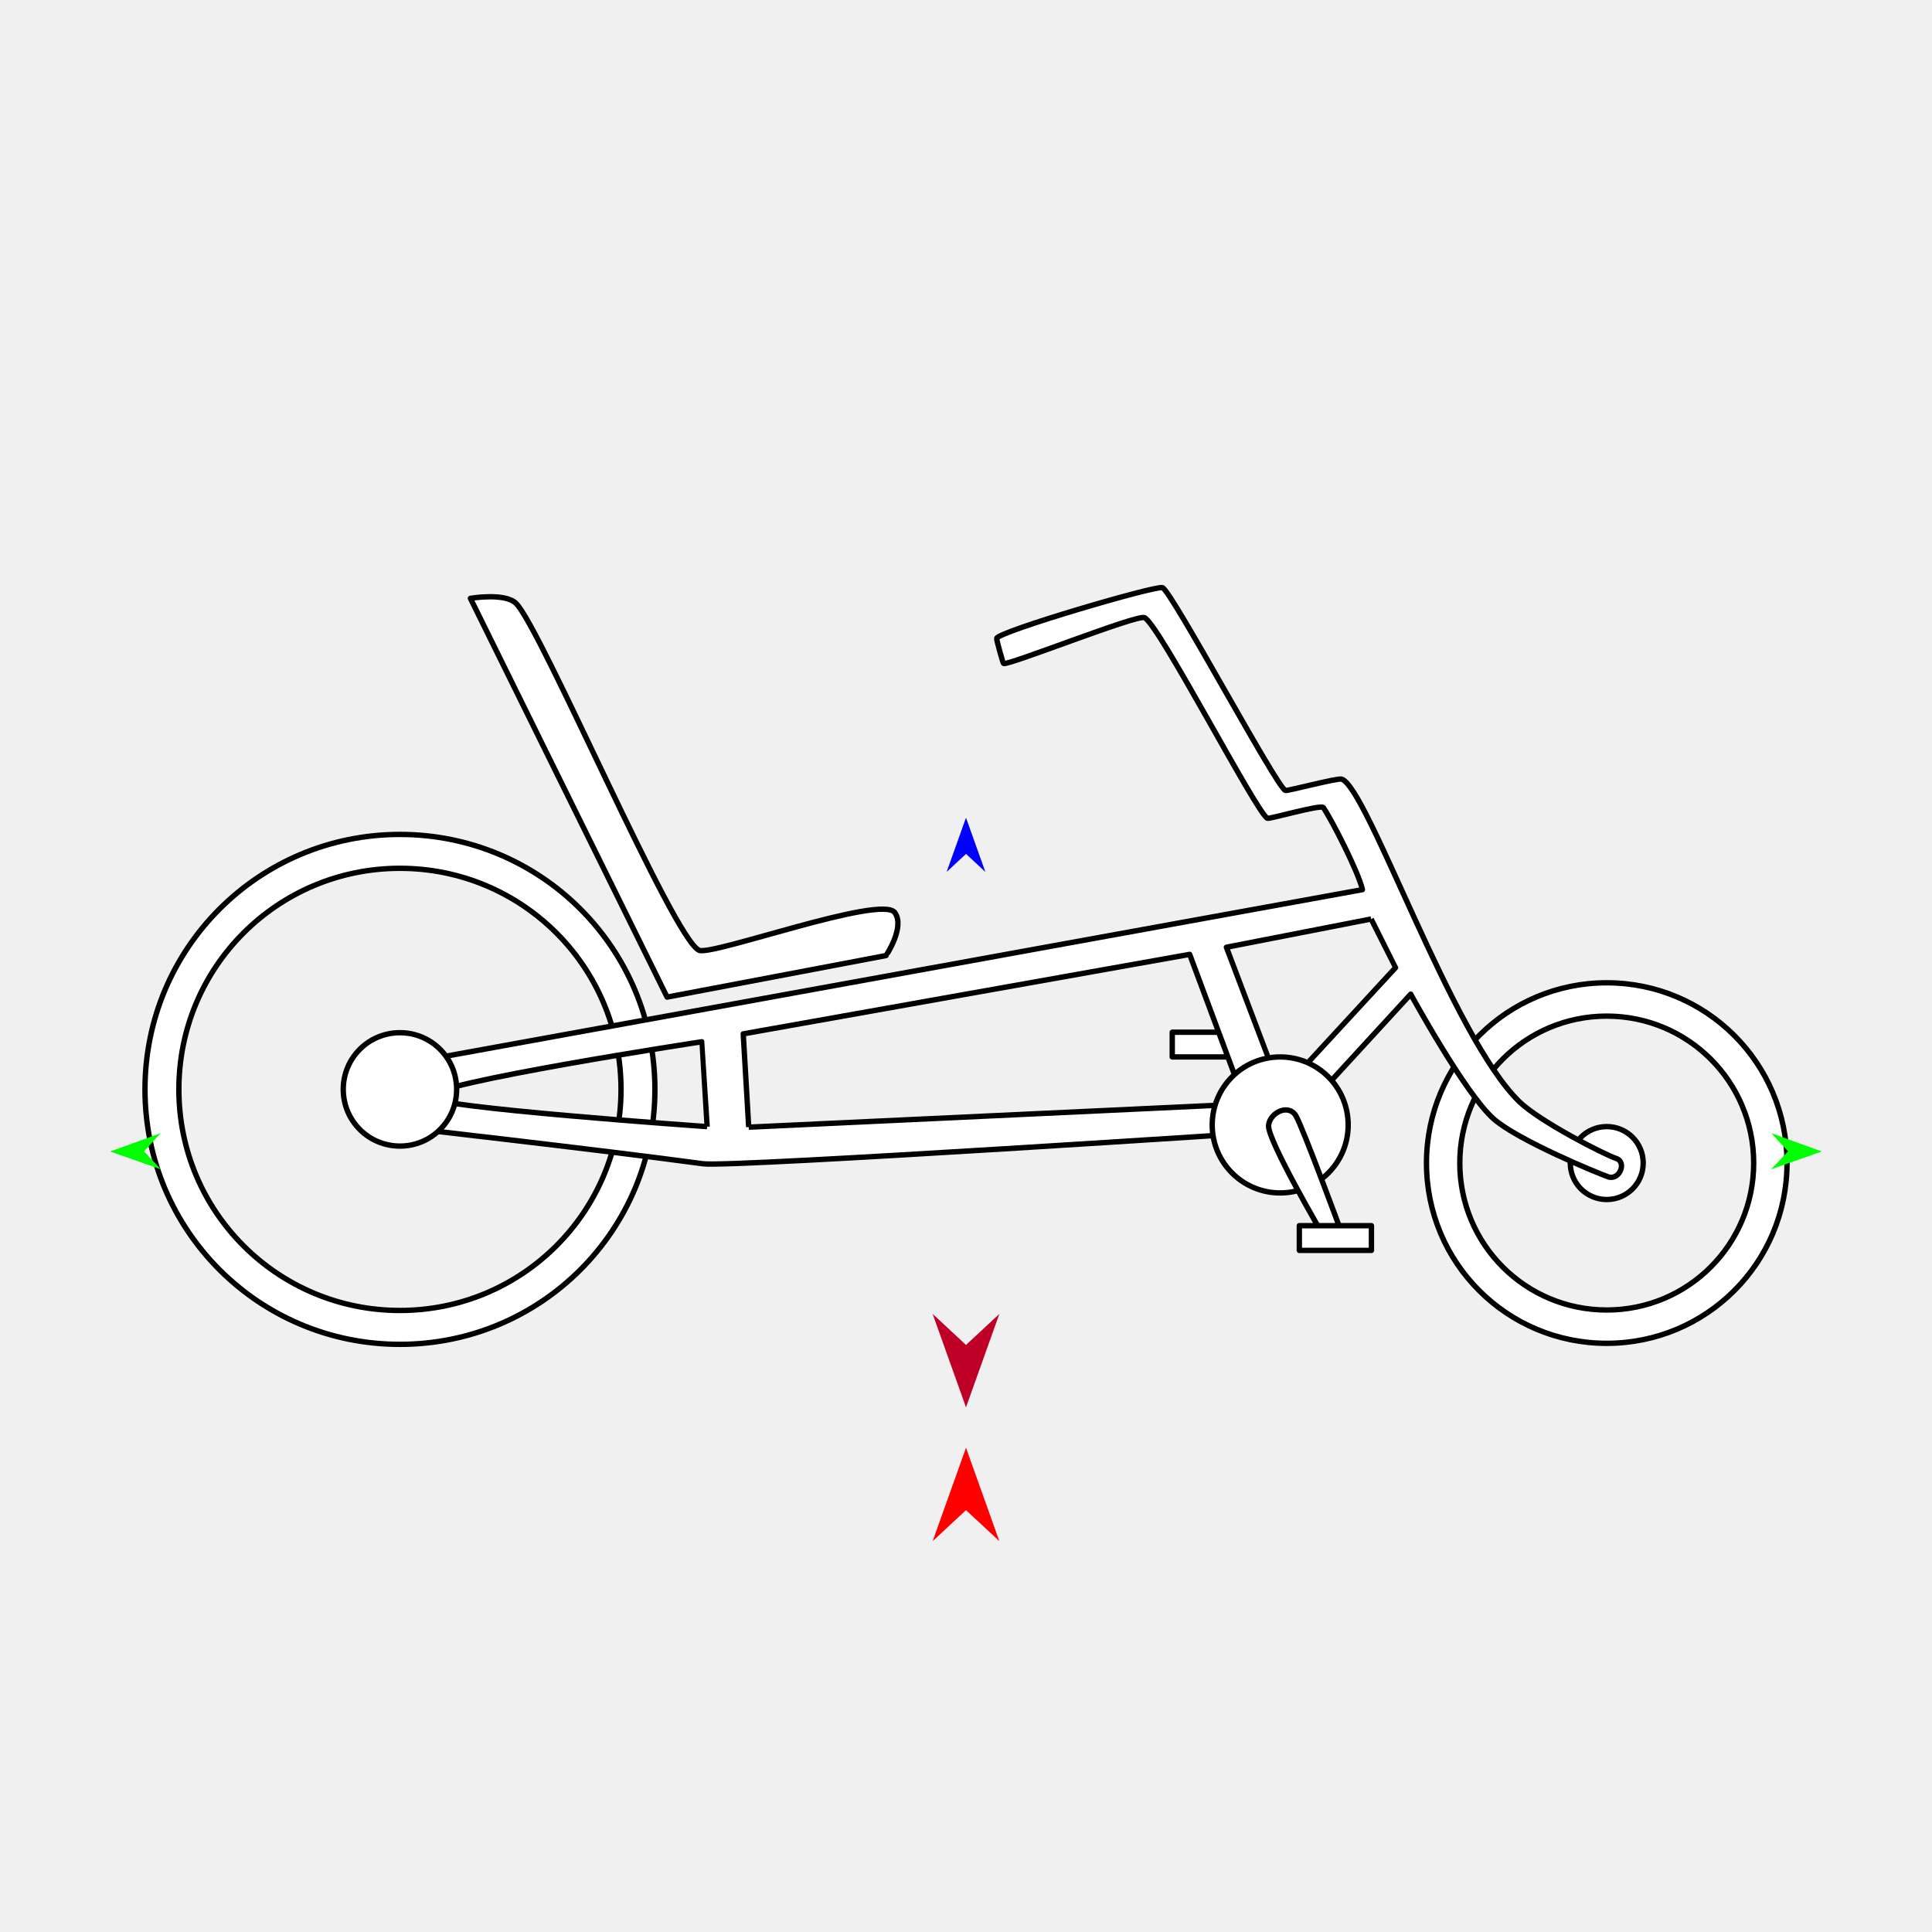
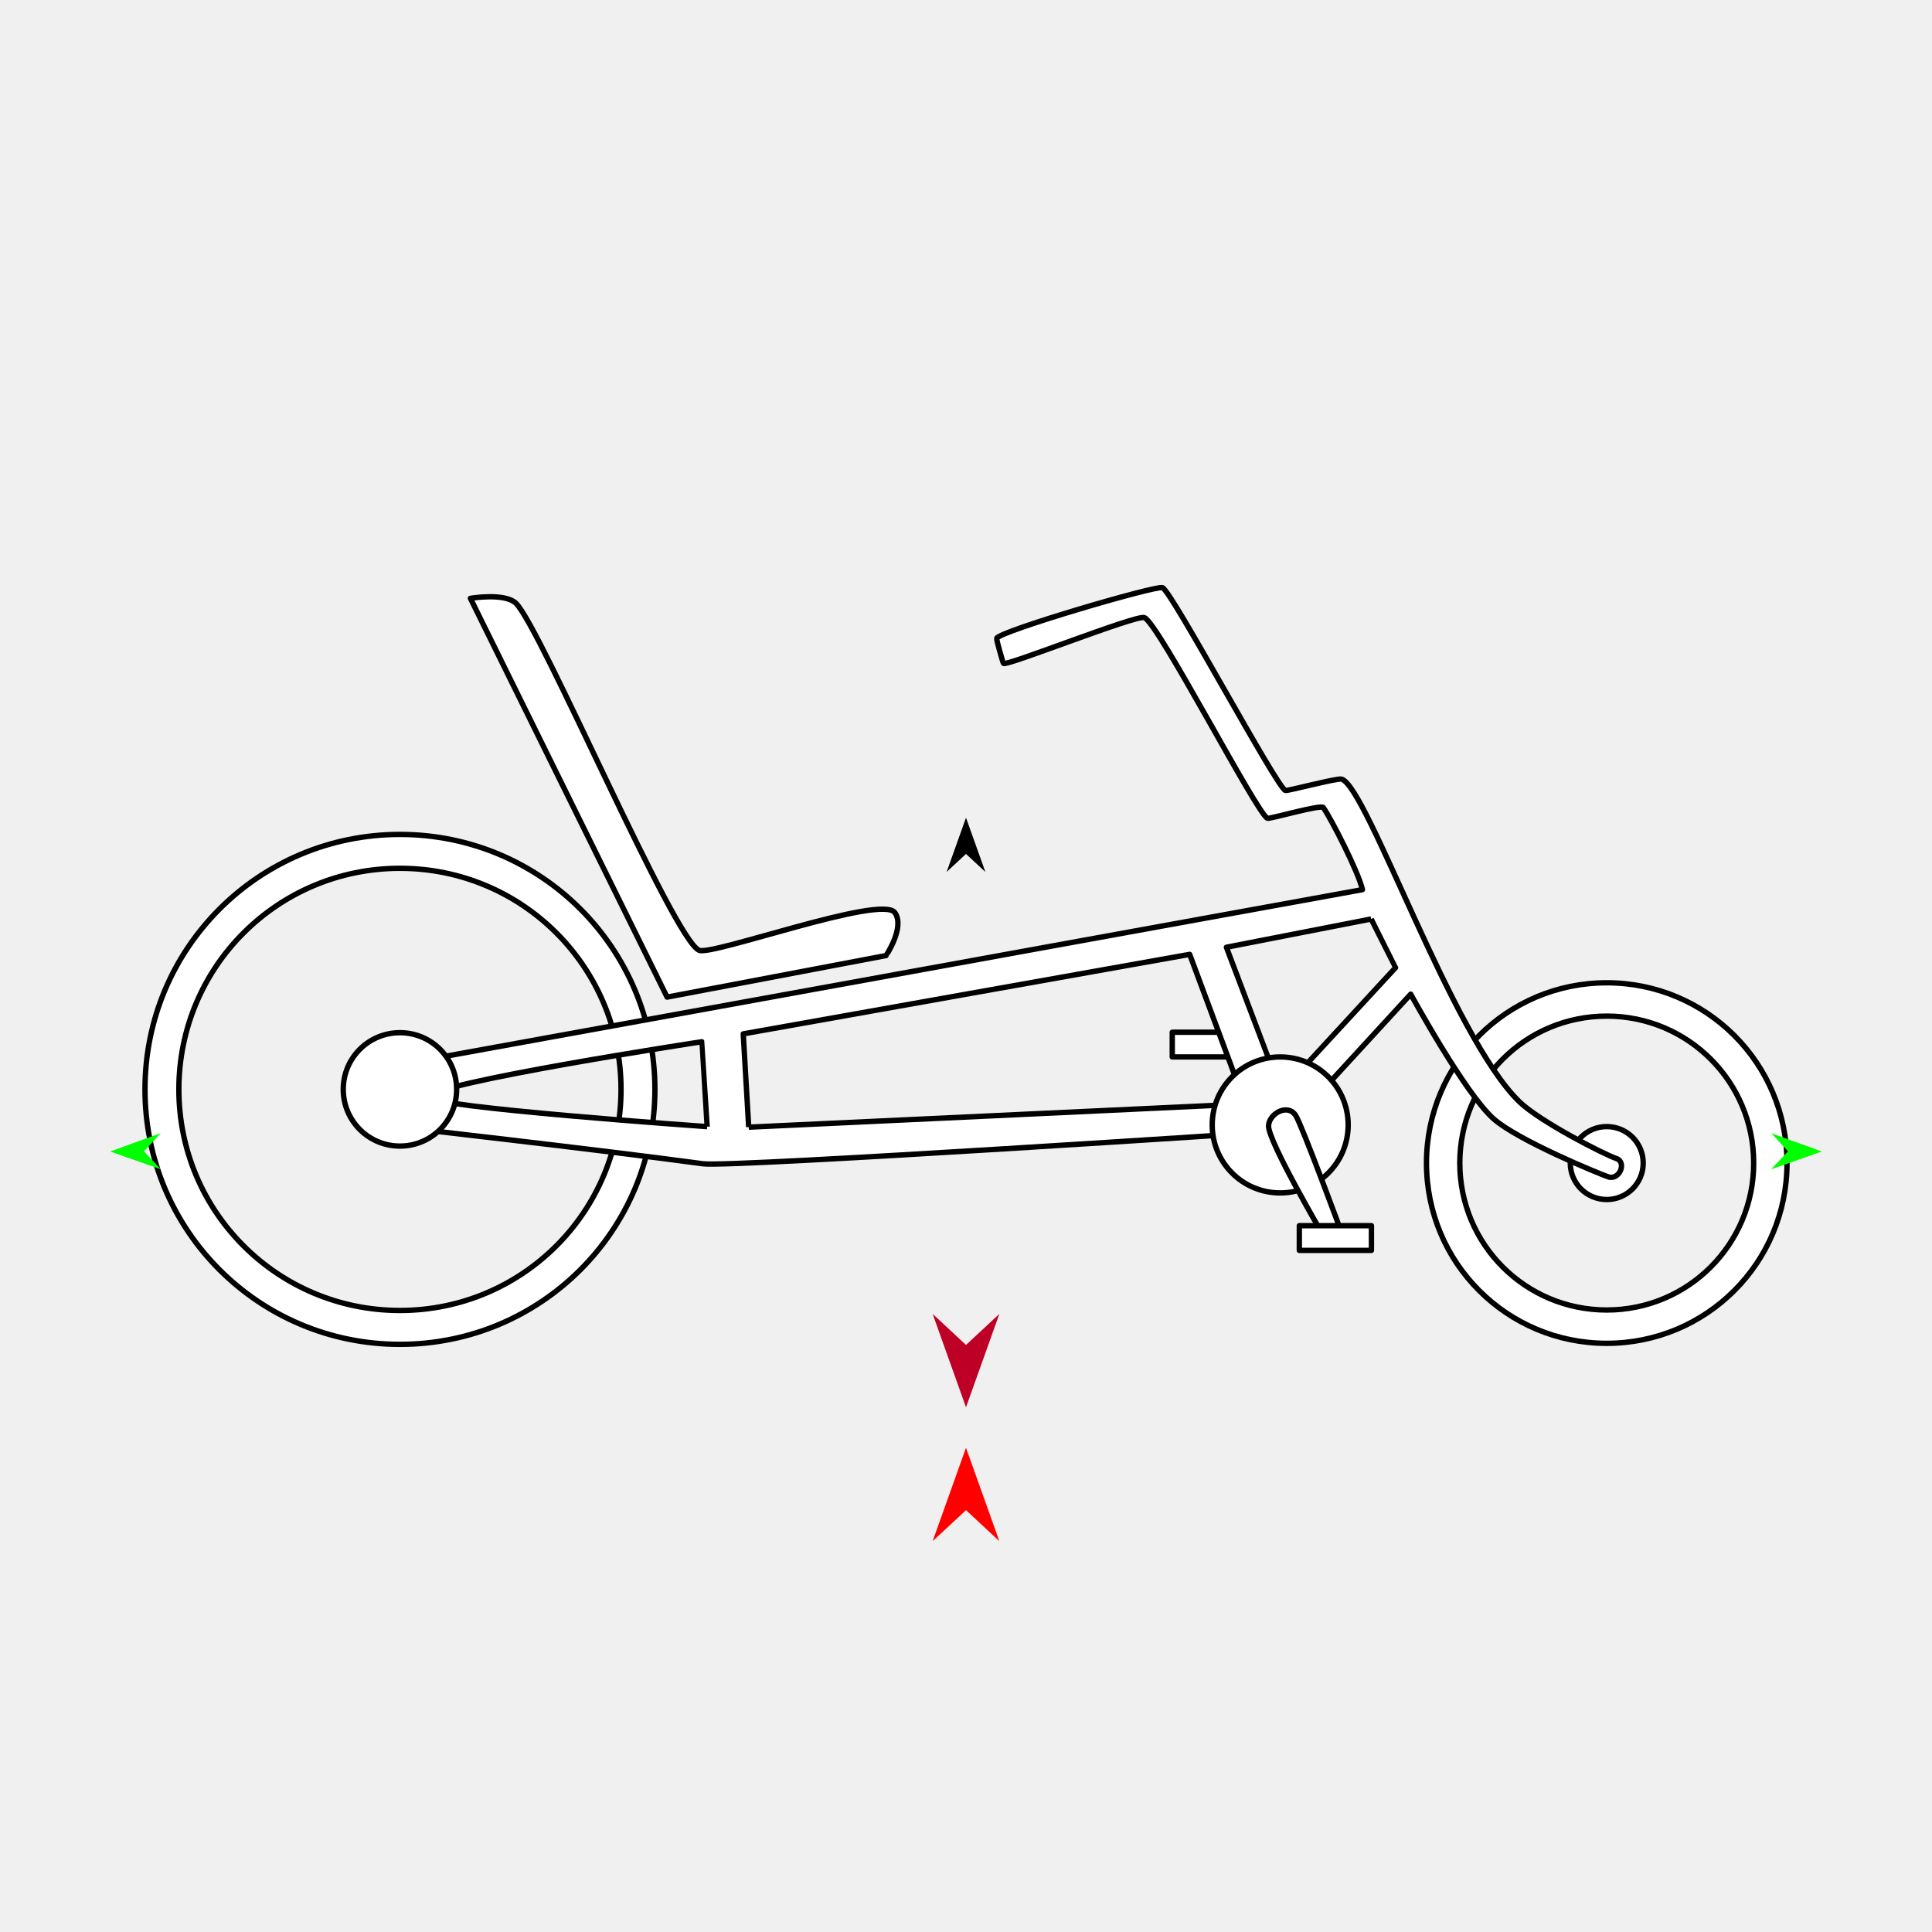
<svg xmlns="http://www.w3.org/2000/svg" version="1.1" id="Frame_0" width="720px" height="720px">
  <g id="bike_recumbent">
    <g id="bike_recumbent">
      <path id="S5" fill="#ffffff" fill-rule="evenodd" stroke="#000000" stroke-width="2" stroke-linejoin="round" d="M 598.787 419.844 C 606.311 419.844 612.379 425.913 612.380 433.436 C 612.380 440.960 606.311 447.029 598.787 447.029 C 591.264 447.029 585.195 440.960 585.195 433.436 C 585.195 425.913 591.264 419.844 598.787 419.844 Z" />
      <path id="S3" fill="#ffffff" fill-rule="evenodd" stroke="#000000" stroke-width="2" stroke-linejoin="round" d="M 436.864 384.682 C 436.867 384.682 463.734 384.682 463.737 384.682 C 463.737 384.682 463.737 393.894 463.737 393.895 C 463.734 393.895 436.867 393.895 436.864 393.895 C 436.864 393.894 436.864 384.682 436.864 384.682 Z" />
      <path id="S1" fill="#ffffff" fill-rule="evenodd" stroke="#000000" stroke-width="2" stroke-linejoin="round" d="M 544.025 433.436 C 544.025 403.126 568.477 378.674 598.787 378.674 C 629.098 378.674 653.550 403.126 653.550 433.436 C 653.550 463.747 629.098 488.199 598.787 488.199 C 568.477 488.199 544.025 463.747 544.025 433.436 M 66.658 405.982 C 66.658 360.380 103.446 323.592 149.048 323.592 C 194.650 323.592 231.438 360.380 231.438 405.982 C 231.438 451.584 194.650 488.372 149.048 488.372 C 103.446 488.372 66.658 451.584 66.658 405.982 M 54.031 405.982 C 54.031 353.391 96.457 310.966 149.048 310.966 C 201.639 310.966 244.065 353.391 244.065 405.982 C 244.065 458.573 201.639 500.999 149.048 500.999 C 96.457 500.999 54.031 458.573 54.031 405.982 M 531.606 433.436 C 531.606 396.252 561.603 366.255 598.787 366.255 C 635.972 366.255 665.969 396.252 665.969 433.436 C 665.969 470.621 635.972 500.618 598.787 500.618 C 561.603 500.618 531.606 470.621 531.606 433.436 Z" />
      <path id="S2" fill="#ffffff" fill-rule="evenodd" stroke="#000000" stroke-width="2" stroke-linejoin="round" d="M 192.278 224.826 C 188.130 220.807 175.312 222.977 175.310 222.977 C 175.317 222.992 248.600 371.577 248.608 371.592 C 248.616 371.591 330.196 356.110 330.205 356.108 C 330.205 356.106 337.379 345.464 333.464 340.084 C 328.530 333.305 265.466 356.221 260.558 354.153 C 250.891 350.079 201.526 233.786 192.278 224.826 M 510.985 342.488 C 510.979 342.489 457.050 353.015 457.045 353.016 C 457.047 353.022 477.437 406.846 477.440 406.851 C 477.444 406.847 520.079 360.613 520.083 360.609 C 520.082 360.607 510.986 342.490 510.985 342.488 M 279.021 420.065 C 279.039 420.064 464.096 411.412 464.114 411.411 C 464.112 411.405 443.359 355.674 443.357 355.668 C 443.340 355.671 276.999 385.290 276.982 385.293 C 276.982 385.296 279.021 420.061 279.021 420.065 M 263.536 419.865 C 263.525 419.864 159.484 412.586 159.899 408.812 C 160.468 403.641 261.544 388.228 261.554 388.226 C 261.555 388.229 263.536 419.862 263.536 419.865 M 144.640 419.533 C 144.640 419.531 145.868 397.303 145.868 397.301 C 145.904 397.295 507.708 331.549 507.745 331.543 C 506.243 324.917 496.219 305.369 493.165 300.957 C 492.316 299.730 473.257 305.259 472.361 304.951 C 468.647 303.675 431.488 231.812 426.454 230.162 C 423.289 229.125 375.308 248.240 373.989 247.256 C 373.756 247.083 371.280 238.287 371.431 237.887 C 372.437 235.226 430.757 218.128 433.223 219.001 C 436.595 220.196 475.820 293.492 479.028 294.585 C 479.806 294.849 498.512 289.847 500.024 290.362 C 509.715 293.657 541.025 386.180 566.236 410.593 C 573.915 418.029 597.947 430.274 602.309 431.724 C 606.419 433.091 603.492 440.025 599.294 438.565 C 595.832 437.360 565.825 425.061 556.656 416.984 C 545.942 407.547 525.737 370.494 525.734 370.489 C 525.729 370.494 478.943 421.453 478.938 421.458 C 478.916 421.459 272.598 435.146 261.995 433.705 C 224.361 428.589 144.651 419.534 144.640 419.533 Z" />
      <path id="S4" fill="#ffffff" fill-rule="evenodd" stroke="#000000" stroke-width="2" stroke-linejoin="round" d="M 127.920 405.982 C 127.919 394.288 137.353 384.853 149.048 384.853 C 160.742 384.853 170.176 394.288 170.176 405.982 C 170.176 417.677 160.742 427.111 149.048 427.111 C 137.354 427.111 127.920 417.677 127.920 405.982 M 451.755 419.232 C 451.755 405.208 463.069 393.895 477.092 393.895 C 491.116 393.895 502.429 405.208 502.429 419.232 C 502.429 433.256 491.116 444.569 477.092 444.569 C 463.069 444.569 451.755 433.256 451.755 419.232 Z" />
      <path id="S6" fill="#ffffff" fill-rule="evenodd" stroke="#000000" stroke-width="2" stroke-linejoin="round" d="M 472.754 419.524 C 472.983 414.995 479.885 411.107 482.853 415.677 C 485.225 419.327 500.164 459.915 500.165 459.919 C 500.165 459.919 493.433 460.881 493.433 460.881 C 493.431 460.877 472.469 425.165 472.754 419.524 Z" />
      <path id="S7" fill="#ffffff" fill-rule="evenodd" stroke="#000000" stroke-width="2" stroke-linejoin="round" d="M 484.221 456.778 C 484.224 456.778 511.091 456.778 511.094 456.778 C 511.094 456.779 511.094 465.990 511.094 465.991 C 511.091 465.991 484.224 465.991 484.221 465.991 C 484.221 465.990 484.221 456.779 484.221 456.778 Z" />
    </g>
    <g id="specs_2">
      <path fill="#00ff00" fill-rule="evenodd" stroke="none" d="M 41.046 429.133 C 41.048 429.132 59.891 422.294 59.893 422.293 C 59.893 422.294 53.654 429.068 53.653 429.069 C 53.654 429.069 59.961 435.779 59.961 435.780 C 59.959 435.779 41.048 429.133 41.046 429.133 Z" />
      <path fill="#00ff00" fill-rule="evenodd" stroke="none" d="M 678.954 429.133 C 678.952 429.132 660.109 422.294 660.107 422.293 C 660.107 422.294 666.346 429.068 666.347 429.069 C 666.346 429.069 660.039 435.779 660.039 435.780 C 660.041 435.779 678.952 429.133 678.954 429.133 Z" />
      <path fill="#ff0000" fill-rule="evenodd" stroke="none" d="M 360.000 539.539 C 360.001 539.543 372.432 574.349 372.433 574.352 C 372.432 574.351 360.001 562.785 360.000 562.784 C 359.999 562.785 347.568 574.351 347.567 574.352 C 347.568 574.349 359.999 539.543 360.000 539.539 Z" />
-       <path fill="#0000ff" fill-rule="evenodd" stroke="none" d="M 360.000 304.728 C 360.001 304.730 367.221 324.948 367.222 324.950 C 367.221 324.949 360.001 318.231 360.000 318.231 C 359.999 318.231 352.779 324.949 352.778 324.950 C 352.779 324.948 359.999 304.730 360.000 304.728 Z" />
+       <path fill="#000000" fill-rule="evenodd" stroke="none" d="M 360.000 304.728 C 360.001 304.730 367.221 324.948 367.222 324.950 C 367.221 324.949 360.001 318.231 360.000 318.231 C 359.999 318.231 352.779 324.949 352.778 324.950 C 352.779 324.948 359.999 304.730 360.000 304.728 Z" />
      <path fill="#be0027" fill-rule="evenodd" stroke="none" d="M 360.000 524.466 C 360.001 524.462 372.432 489.656 372.433 489.653 C 372.432 489.654 360.001 501.220 360.000 501.221 C 359.999 501.220 347.568 489.654 347.567 489.653 C 347.568 489.656 359.999 524.462 360.000 524.466 Z" />
    </g>
  </g>
</svg>
